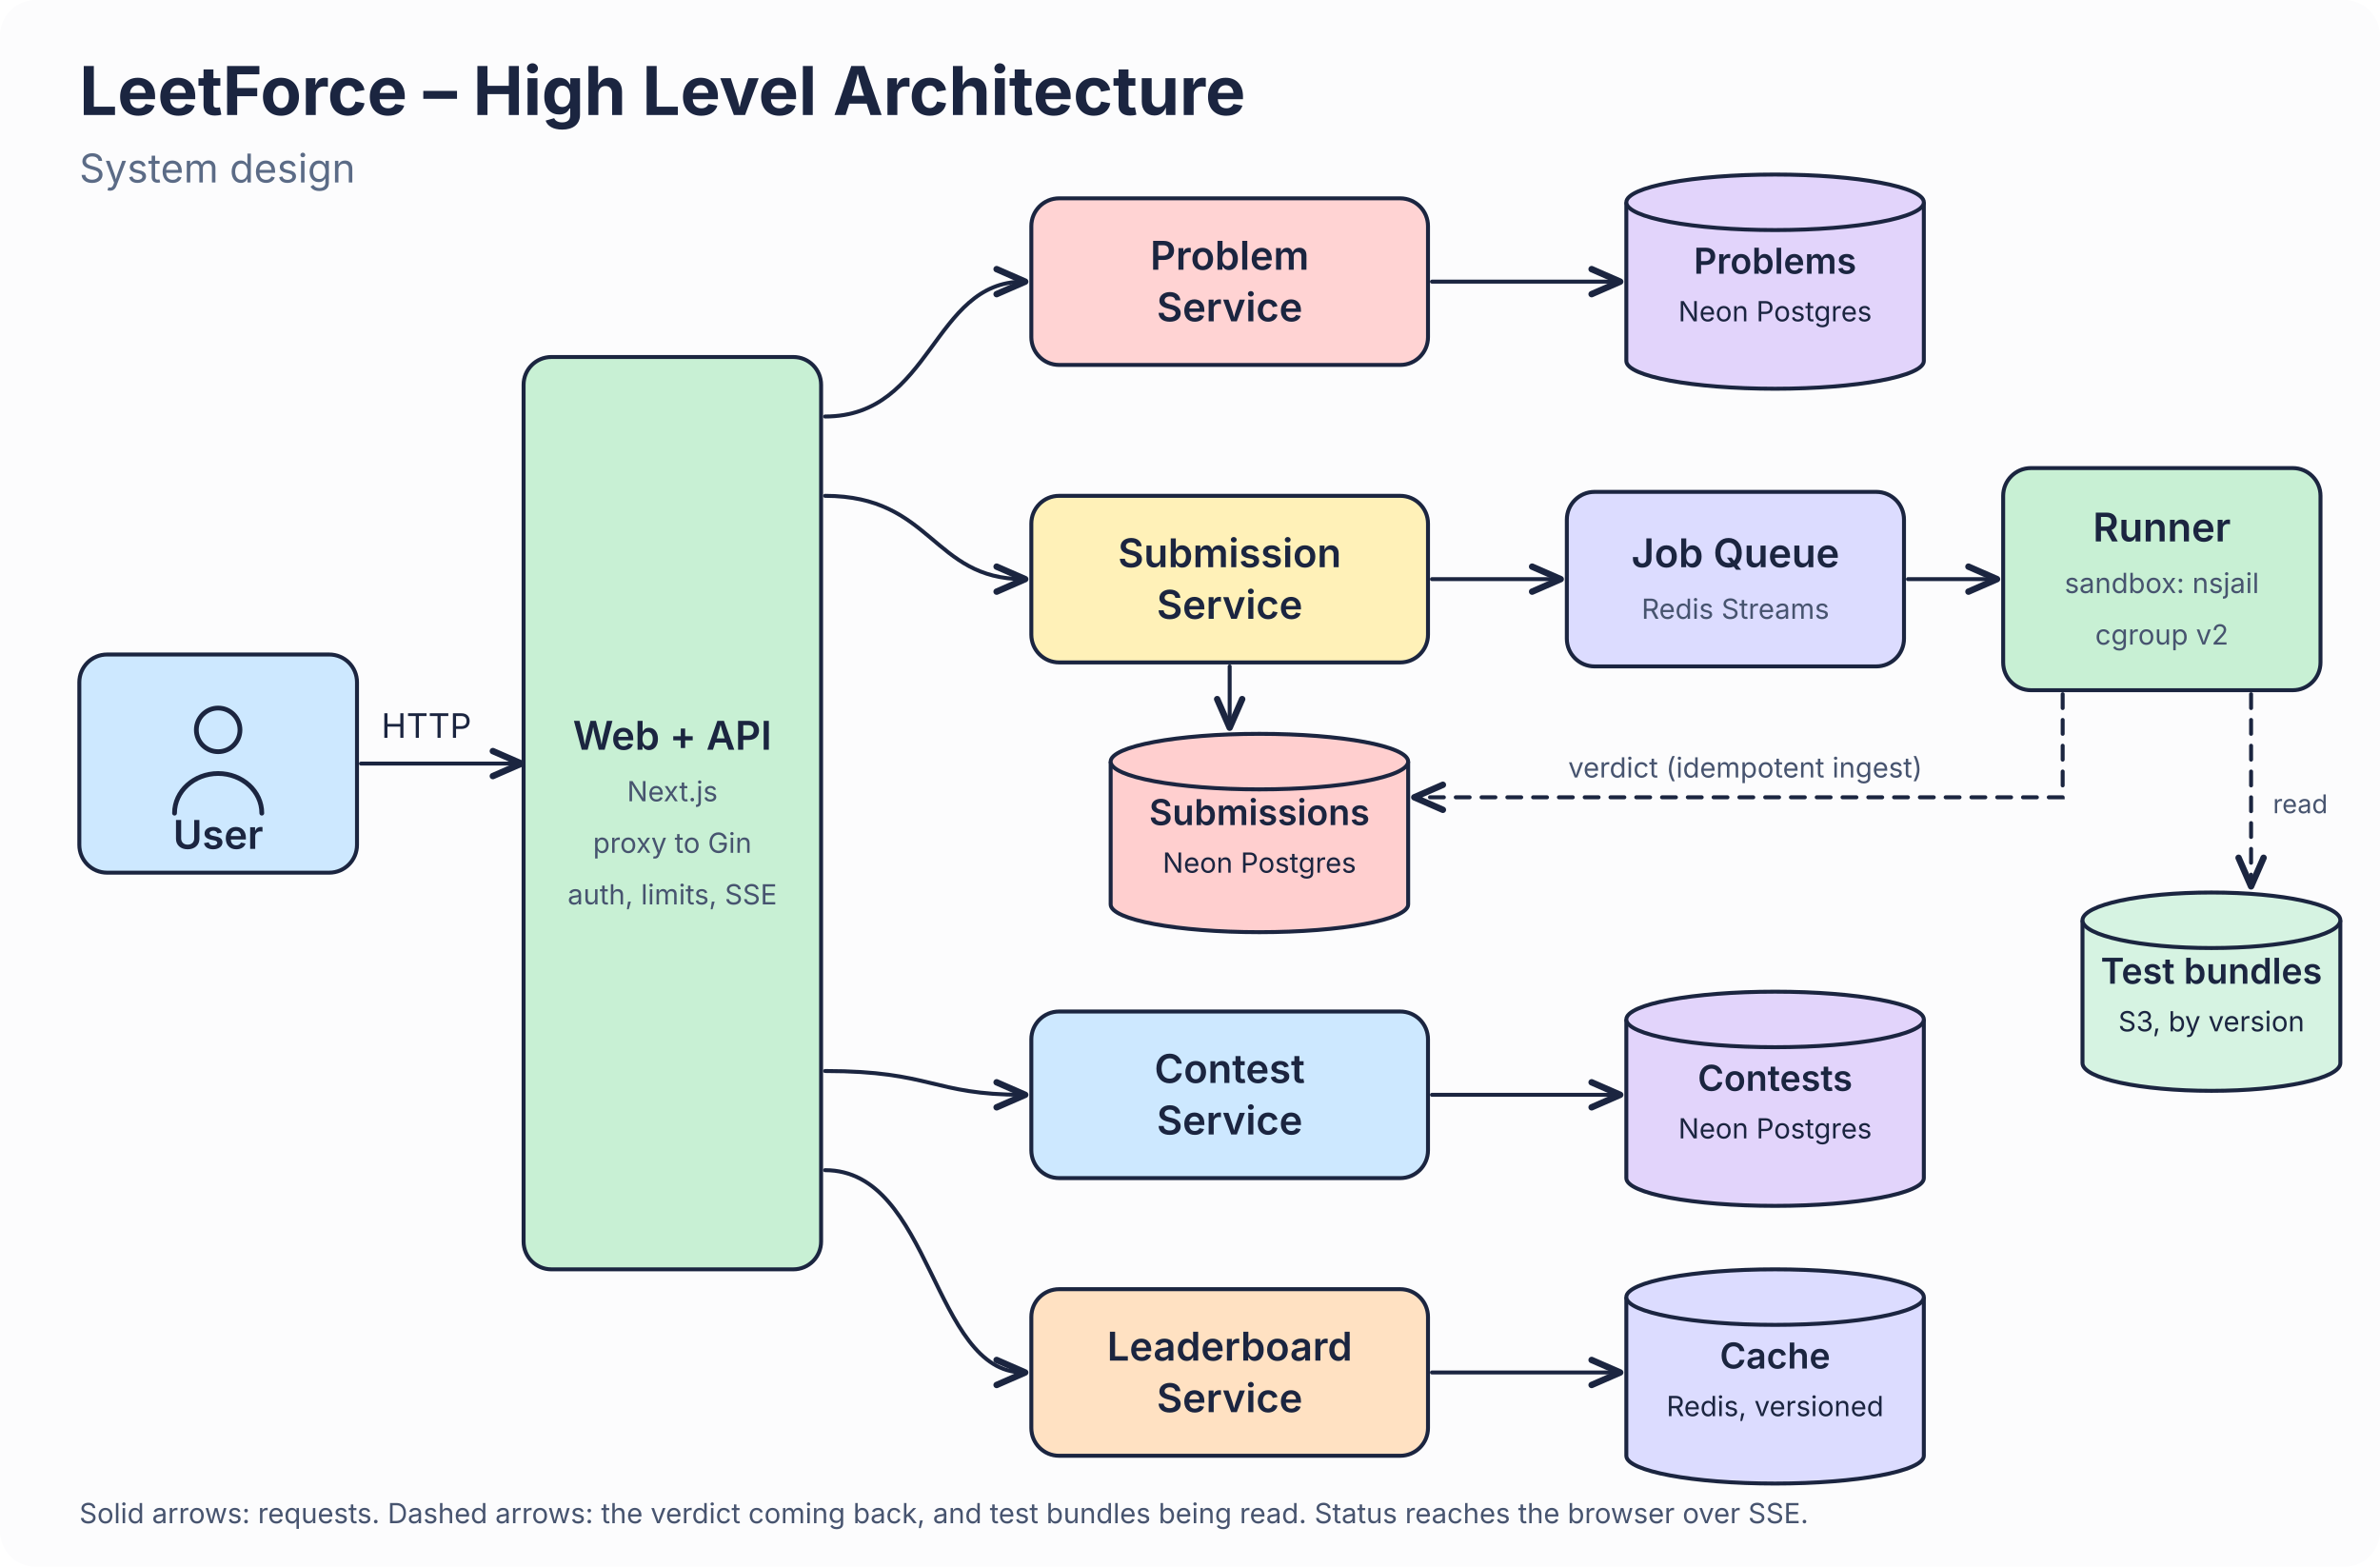
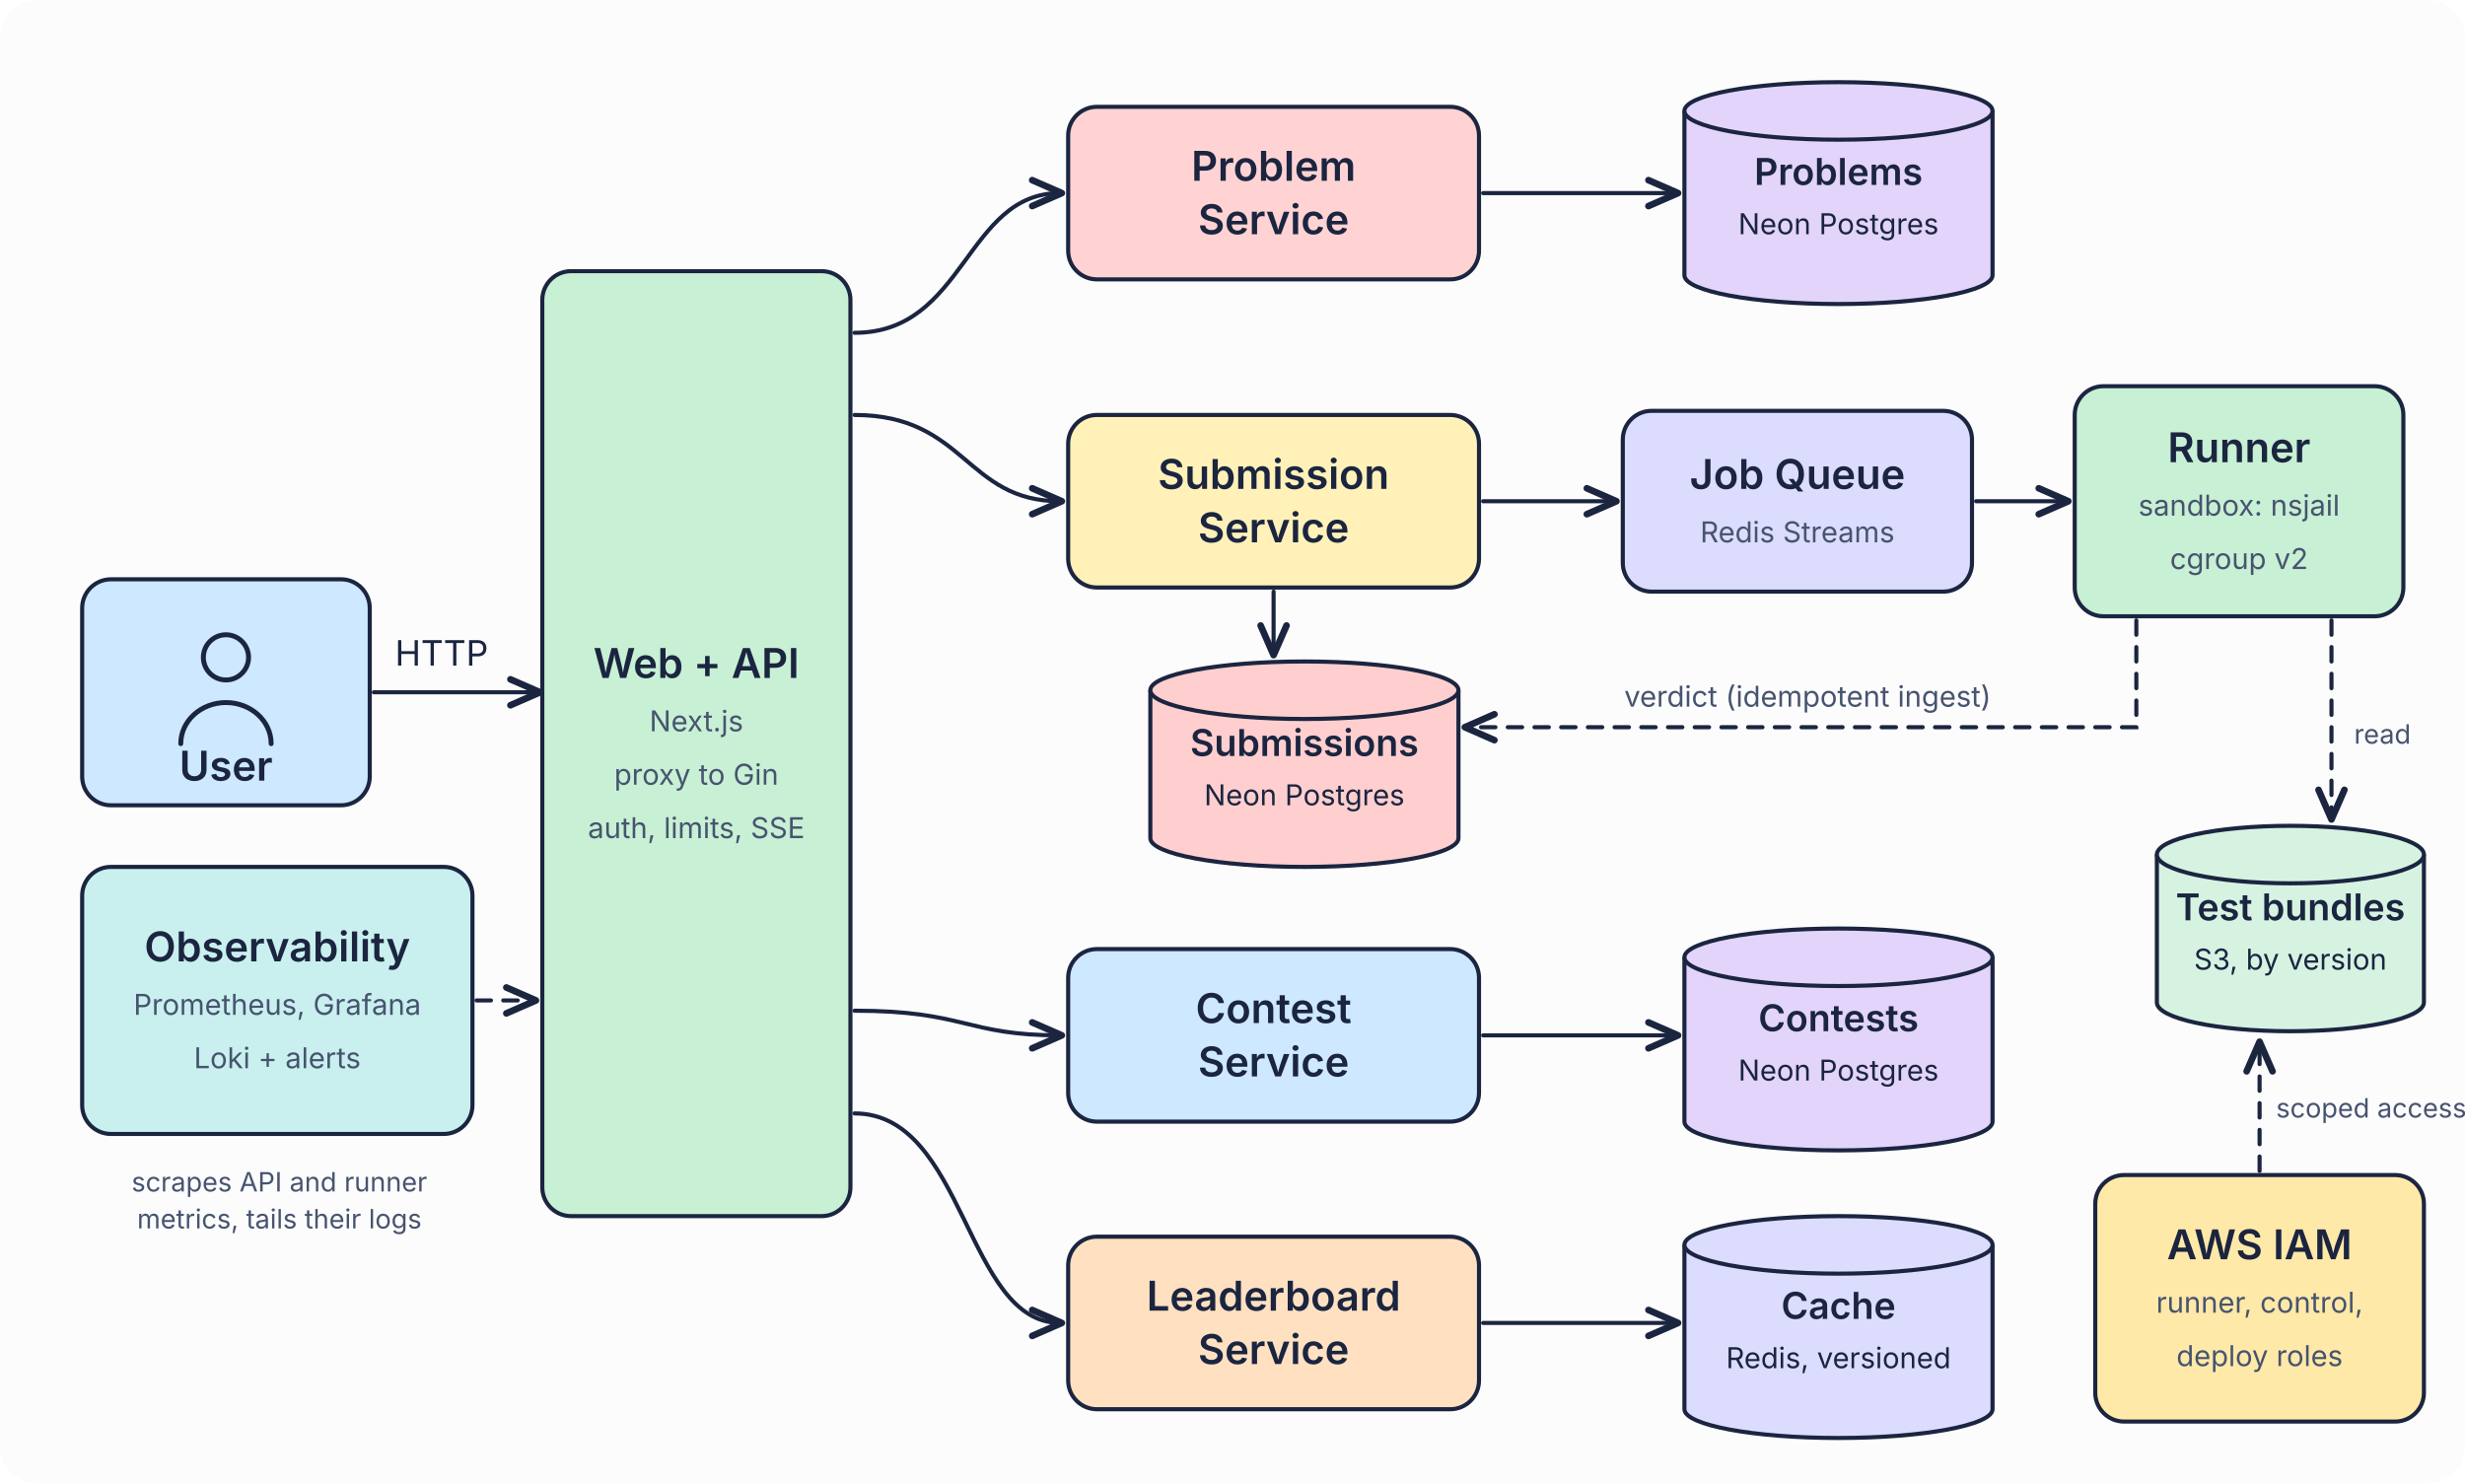
- <svg xmlns="http://www.w3.org/2000/svg" viewBox="0 0 1200 790" width="1200" height="790" role="img" aria-labelledby="t d">
+ <svg xmlns="http://www.w3.org/2000/svg" viewBox="0 0 1200 722" width="1200" height="722" role="img" aria-labelledby="t d">
  <defs>
    <marker id="a" viewBox="0 0 10 10" refX="8.5" refY="5" markerWidth="9" markerHeight="9" orient="auto-start-reverse">
      <path d="M1 1.5 9 5 1 8.5" fill="none" stroke="#1b2540" stroke-width="1.8" stroke-linecap="round" stroke-linejoin="round" />
    </marker>
  </defs>
-   <rect width="1200" height="790" rx="18" fill="#fcfcfd" />
-   <g font-family="Segoe UI, Inter, Helvetica, Arial, sans-serif" fill="#1b2540" text-anchor="middle">
-     <text x="40" y="58" font-size="34" font-weight="700" text-anchor="start">LeetForce – High Level Architecture</text>
-     <text x="40" y="92" font-size="20" text-anchor="start" fill="#5b6b86">System design</text>
+   <rect width="1200" height="722" rx="18" fill="#fcfcfd" />
+   <g transform="translate(0,-48)" font-family="Segoe UI, Inter, Helvetica, Arial, sans-serif" fill="#1b2540" text-anchor="middle">
    <rect x="40" y="330" width="140" height="110" rx="14" fill="#cde8ff" stroke="#1b2540" stroke-width="2" />
    <circle cx="110" cy="368" r="11" fill="none" stroke="#1b2540" stroke-width="2.4" />
    <path d="M88 410 a22 20 0 0 1 44 0" fill="none" stroke="#1b2540" stroke-width="2.4" stroke-linecap="round" />
    <text x="110" y="428" font-size="20" font-weight="600">User</text>
    <text x="215" y="372" font-size="17">HTTP</text>
    <path d="M182 385 H262" fill="none" stroke="#1b2540" stroke-width="2" stroke-linecap="round" marker-end="url(#a)" />
    <rect x="264" y="180" width="150" height="460" rx="14" fill="#c8f0d4" stroke="#1b2540" stroke-width="2" />
    <text x="339.0" y="378.0" font-size="20" font-weight="600">Web + API</text>
    <text x="339.0" y="404.0" font-size="14" fill="#47546f">Next.js</text>
    <text x="339.0" y="430.0" font-size="14" fill="#47546f">proxy to Gin</text>
    <text x="339.0" y="456.0" font-size="14" fill="#47546f">auth, limits, SSE</text>
    <rect x="520" y="100" width="200" height="84" rx="14" fill="#ffd3d3" stroke="#1b2540" stroke-width="2" />
    <text x="620.0" y="136.0" font-size="20" font-weight="600">Problem</text>
    <text x="620.0" y="162.0" font-size="20" font-weight="600">Service</text>
    <rect x="520" y="250" width="200" height="84" rx="14" fill="#fff1b8" stroke="#1b2540" stroke-width="2" />
    <text x="620.0" y="286.0" font-size="20" font-weight="600">Submission</text>
    <text x="620.0" y="312.0" font-size="20" font-weight="600">Service</text>
    <rect x="520" y="510" width="200" height="84" rx="14" fill="#cde8ff" stroke="#1b2540" stroke-width="2" />
    <text x="620.0" y="546.0" font-size="20" font-weight="600">Contest</text>
    <text x="620.0" y="572.0" font-size="20" font-weight="600">Service</text>
    <rect x="520" y="650" width="200" height="84" rx="14" fill="#ffe1c2" stroke="#1b2540" stroke-width="2" />
    <text x="620.0" y="686.0" font-size="20" font-weight="600">Leaderboard</text>
    <text x="620.0" y="712.0" font-size="20" font-weight="600">Service</text>
    <path d="M416 210 C 470 210 470 142 516 142" fill="none" stroke="#1b2540" stroke-width="2" stroke-linecap="round" marker-end="url(#a)" />
    <path d="M416 250 C 470 250 470 292 516 292" fill="none" stroke="#1b2540" stroke-width="2" stroke-linecap="round" marker-end="url(#a)" />
    <path d="M416 540 C 470 540 470 552 516 552" fill="none" stroke="#1b2540" stroke-width="2" stroke-linecap="round" marker-end="url(#a)" />
    <path d="M416 590 C 470 590 470 692 516 692" fill="none" stroke="#1b2540" stroke-width="2" stroke-linecap="round" marker-end="url(#a)" />
    <path d="M820 102 v80 a75.0 14 0 0 0 150 0 v-80" fill="#e2d4fb" stroke="#1b2540" stroke-width="2" />
    <ellipse cx="895.0" cy="102" rx="75.0" ry="14" fill="#e2d4fb" stroke="#1b2540" stroke-width="2" />
    <text x="895.0" y="138.0" font-size="18" font-weight="600">Problems</text>
    <text x="895.0" y="162.0" font-size="14" font-weight="400">Neon Postgres</text>
    <path d="M722 142 H816" fill="none" stroke="#1b2540" stroke-width="2" stroke-linecap="round" marker-end="url(#a)" />
    <rect x="790" y="248" width="170" height="88" rx="14" fill="#dcdcff" stroke="#1b2540" stroke-width="2" />
    <text x="875.0" y="286.0" font-size="20" font-weight="600">Job Queue</text>
    <text x="875.0" y="312.0" font-size="14" fill="#47546f">Redis Streams</text>
    <path d="M722 292 H786" fill="none" stroke="#1b2540" stroke-width="2" stroke-linecap="round" marker-end="url(#a)" />
    <rect x="1010" y="236" width="160" height="112" rx="14" fill="#c8f0d4" stroke="#1b2540" stroke-width="2" />
    <text x="1090.0" y="273.0" font-size="20" font-weight="600">Runner</text>
    <text x="1090.0" y="299.0" font-size="14" fill="#47546f">sandbox: nsjail</text>
    <text x="1090.0" y="325.0" font-size="14" fill="#47546f">cgroup v2</text>
    <path d="M962 292 H1006" fill="none" stroke="#1b2540" stroke-width="2" stroke-linecap="round" marker-end="url(#a)" />
    <path d="M560 384 v72 a75.0 14 0 0 0 150 0 v-72" fill="#ffcfcf" stroke="#1b2540" stroke-width="2" />
    <ellipse cx="635.0" cy="384" rx="75.0" ry="14" fill="#ffcfcf" stroke="#1b2540" stroke-width="2" />
    <text x="635.0" y="416.0" font-size="18" font-weight="600">Submissions</text>
    <text x="635.0" y="440.0" font-size="14" font-weight="400">Neon Postgres</text>
    <path d="M620 336 V366" fill="none" stroke="#1b2540" stroke-width="2" stroke-linecap="round" marker-end="url(#a)" />
    <path d="M820 514 v80 a75.0 14 0 0 0 150 0 v-80" fill="#e2d4fb" stroke="#1b2540" stroke-width="2" />
    <ellipse cx="895.0" cy="514" rx="75.0" ry="14" fill="#e2d4fb" stroke="#1b2540" stroke-width="2" />
    <text x="895.0" y="550.0" font-size="18" font-weight="600">Contests</text>
    <text x="895.0" y="574.0" font-size="14" font-weight="400">Neon Postgres</text>
    <path d="M722 552 H816" fill="none" stroke="#1b2540" stroke-width="2" stroke-linecap="round" marker-end="url(#a)" />
    <path d="M820 654 v80 a75.0 14 0 0 0 150 0 v-80" fill="#dcdcff" stroke="#1b2540" stroke-width="2" />
    <ellipse cx="895.0" cy="654" rx="75.0" ry="14" fill="#dcdcff" stroke="#1b2540" stroke-width="2" />
    <text x="895.0" y="690.0" font-size="18" font-weight="600">Cache</text>
    <text x="895.0" y="714.0" font-size="14" font-weight="400">Redis, versioned</text>
    <path d="M722 692 H816" fill="none" stroke="#1b2540" stroke-width="2" stroke-linecap="round" marker-end="url(#a)" />
    <path d="M1050 464 v72 a65.0 14 0 0 0 130 0 v-72" fill="#d6f3e2" stroke="#1b2540" stroke-width="2" />
    <ellipse cx="1115.0" cy="464" rx="65.0" ry="14" fill="#d6f3e2" stroke="#1b2540" stroke-width="2" />
    <text x="1115.0" y="496.0" font-size="18" font-weight="600">Test bundles</text>
    <text x="1115.0" y="520.0" font-size="14" font-weight="400">S3, by version</text>
    <path d="M1135 350 V446" fill="none" stroke="#1b2540" stroke-width="2" stroke-dasharray="7 6" stroke-linecap="round" marker-end="url(#a)" />
    <text x="1146" y="410" font-size="13" text-anchor="start" fill="#47546f">read</text>
    <path d="M1040 350 V402 H714" fill="none" stroke="#1b2540" stroke-width="2" stroke-dasharray="7 6" stroke-linecap="round" marker-end="url(#a)" />
    <text x="880" y="392" font-size="14" fill="#47546f">verdict (idempotent ingest)</text>
-     <text x="40" y="768" font-size="14" text-anchor="start" fill="#47546f">Solid arrows: requests. Dashed arrows: the verdict coming back, and test bundles being read. Status reaches the browser over SSE.</text>
+     <rect x="40" y="470" width="190" height="130" rx="14" fill="#c9f0ef" stroke="#1b2540" stroke-width="2" />
+     <text x="135.0" y="516.0" font-size="20" font-weight="600">Observability</text>
+     <text x="135.0" y="542.0" font-size="14" fill="#47546f">Prometheus, Grafana</text>
+     <text x="135.0" y="568.0" font-size="14" fill="#47546f">Loki + alerts</text>
+     <path d="M232 535 H260" fill="none" stroke="#1b2540" stroke-width="2" stroke-dasharray="7 6" stroke-linecap="round" marker-end="url(#a)" />
+     <text x="136" y="628" font-size="13" fill="#47546f">scrapes API and runner</text>
+     <text x="136" y="646" font-size="13" fill="#47546f">metrics, tails their logs</text>
+     <rect x="1020" y="620" width="160" height="120" rx="14" fill="#ffe9a8" stroke="#1b2540" stroke-width="2" />
+     <text x="1100.0" y="661.0" font-size="20" font-weight="600">AWS IAM</text>
+     <text x="1100.0" y="687.0" font-size="14" fill="#47546f">runner, control,</text>
+     <text x="1100.0" y="713.0" font-size="14" fill="#47546f">deploy roles</text>
+     <path d="M1100 618 V556" fill="none" stroke="#1b2540" stroke-width="2" stroke-dasharray="7 6" stroke-linecap="round" marker-end="url(#a)" />
+     <text x="1108" y="592" font-size="13" text-anchor="start" fill="#47546f">scoped access</text>
  </g>
</svg>
